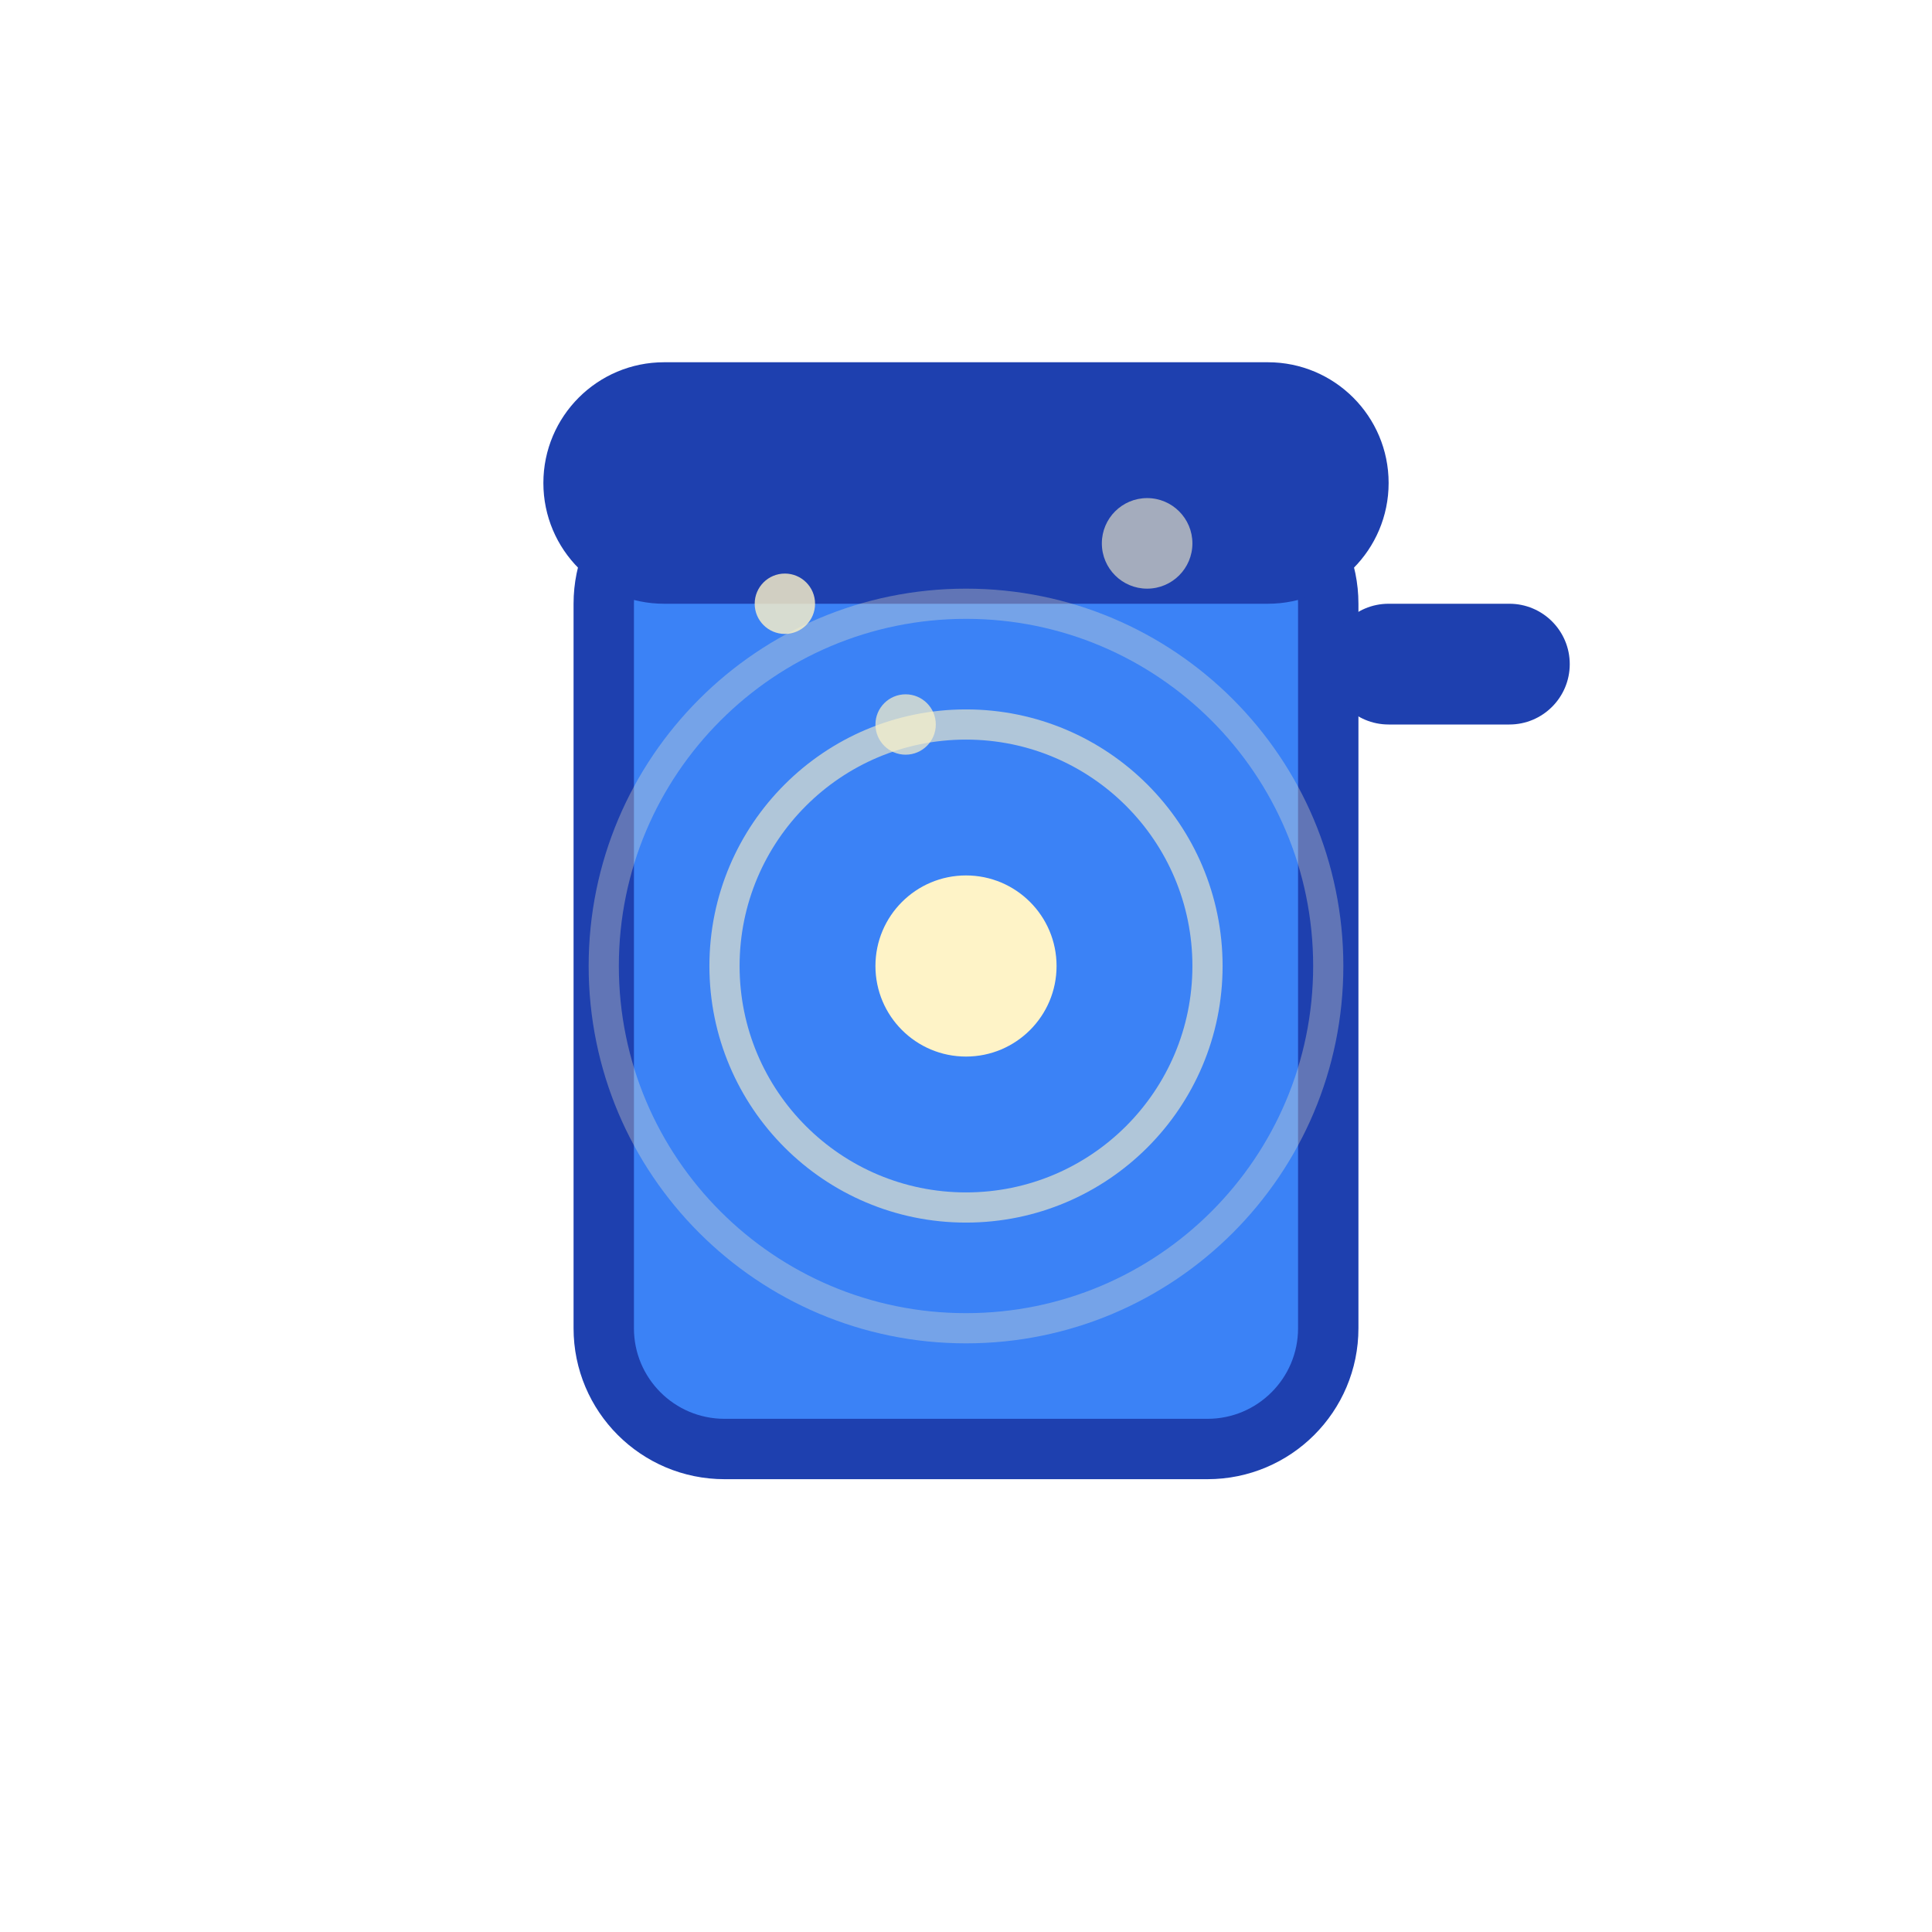
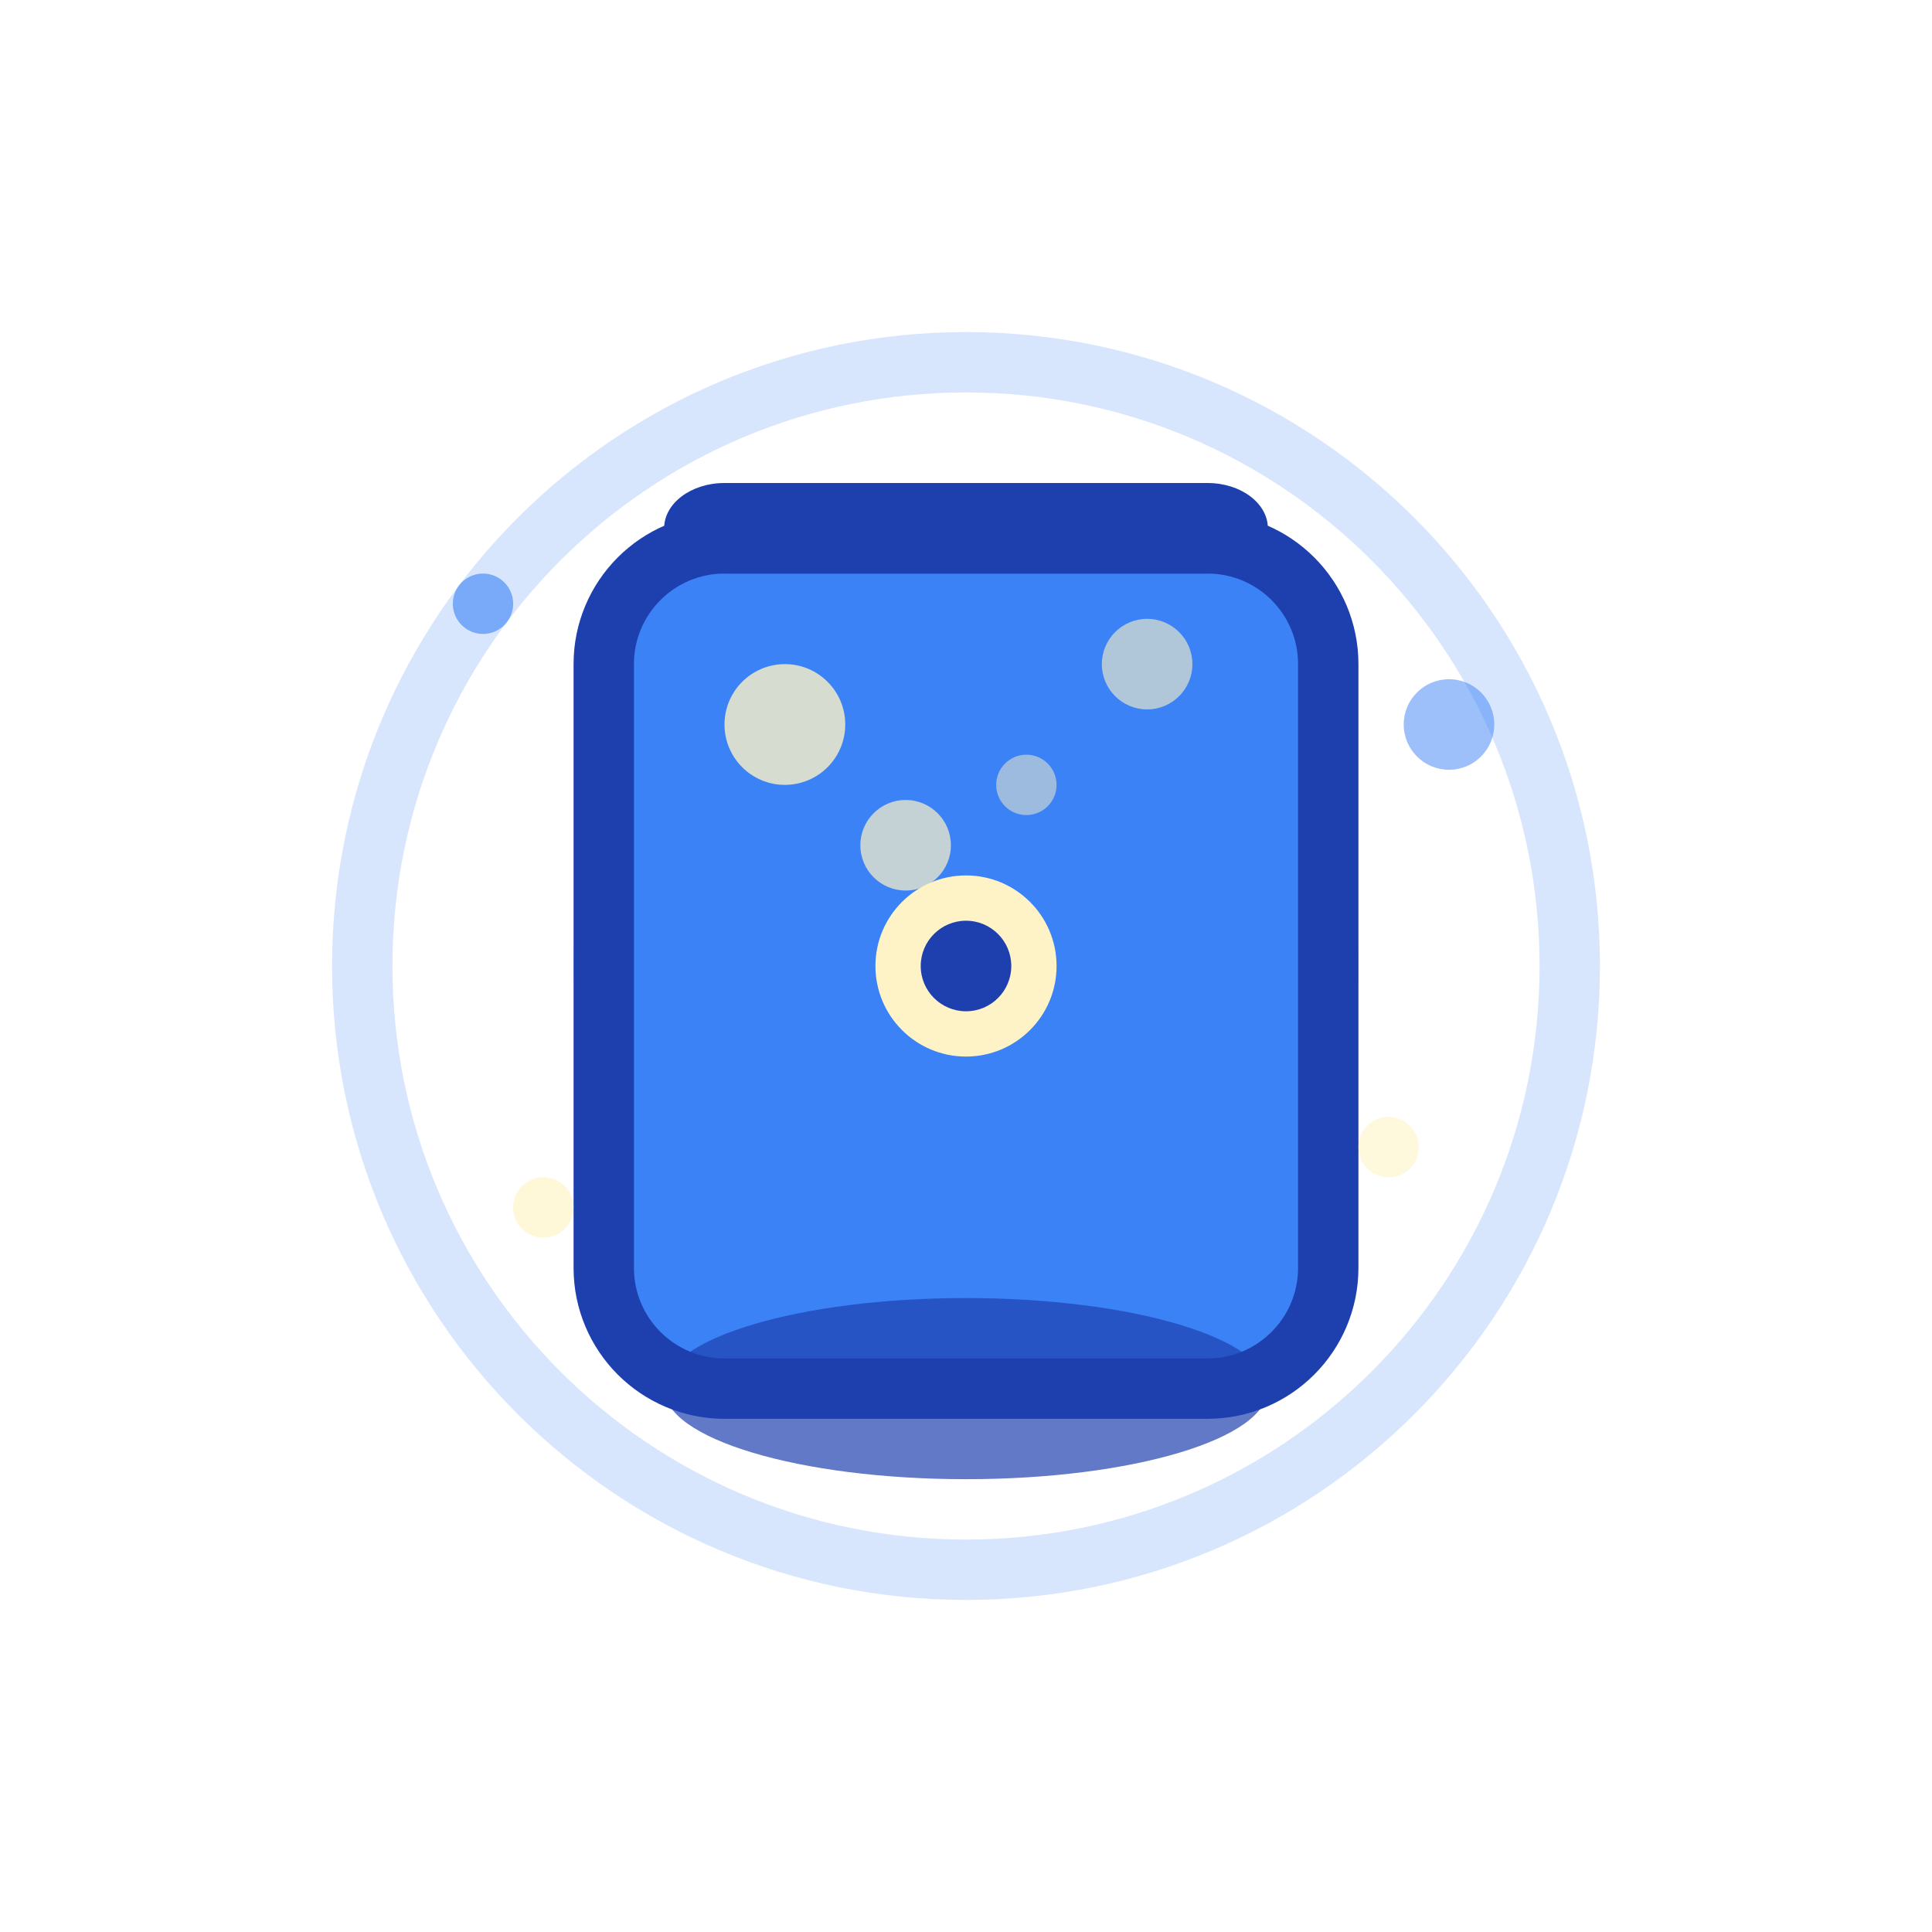
<svg xmlns="http://www.w3.org/2000/svg" width="32" height="32" viewBox="0 0 64 64" fill="none">
-   <rect x="20" y="16" width="24" height="32" rx="4" fill="#3B82F6" stroke="#1E40AF" stroke-width="2" />
-   <rect x="18" y="12" width="28" height="8" rx="4" fill="#1E40AF" />
-   <rect x="44" y="20" width="8" height="4" rx="2" fill="#1E40AF" />
+   <circle cx="32" cy="32" r="20" fill="none" stroke="#3B82F6" stroke-width="2" opacity="0.2" />
+   <circle cx="32" cy="32" r="12" fill="none" stroke="#3B82F6" stroke-width="2" opacity="0.3" />
+   <rect x="20" y="18" width="24" height="28" rx="4" fill="#3B82F6" stroke="#1E40AF" stroke-width="2" />
+   <rect x="22" y="16" width="20" height="3" rx="2" fill="#1E40AF" />
+   <ellipse cx="32" cy="46" rx="10" ry="3" fill="#1E40AF" opacity="0.7" />
+   <circle cx="26" cy="24" r="2" fill="#FEF3C7" opacity="0.8" />
+   <circle cx="38" cy="22" r="1.5" fill="#FEF3C7" opacity="0.6" />
+   <circle cx="30" cy="28" r="1.5" fill="#FEF3C7" opacity="0.7" />
+   <circle cx="34" cy="26" r="1" fill="#FEF3C7" opacity="0.5" />
  <circle cx="32" cy="32" r="3" fill="#FEF3C7" />
-   <circle cx="32" cy="32" r="8" fill="none" stroke="#FEF3C7" stroke-width="1" opacity="0.6" />
-   <circle cx="32" cy="32" r="12" fill="none" stroke="#FEF3C7" stroke-width="1" opacity="0.3" />
-   <circle cx="26" cy="20" r="1" fill="#FEF3C7" opacity="0.8" />
-   <circle cx="38" cy="18" r="1.5" fill="#FEF3C7" opacity="0.6" />
-   <circle cx="30" cy="24" r="1" fill="#FEF3C7" opacity="0.7" />
+   <circle cx="32" cy="32" r="1.5" fill="#1E40AF" />
+   <circle cx="16" cy="20" r="1" fill="#3B82F6" opacity="0.6" />
+   <circle cx="48" cy="24" r="1.5" fill="#3B82F6" opacity="0.5" />
+   <circle cx="18" cy="40" r="1" fill="#FEF3C7" opacity="0.7" />
+   <circle cx="46" cy="38" r="1" fill="#FEF3C7" opacity="0.6" />
</svg>
